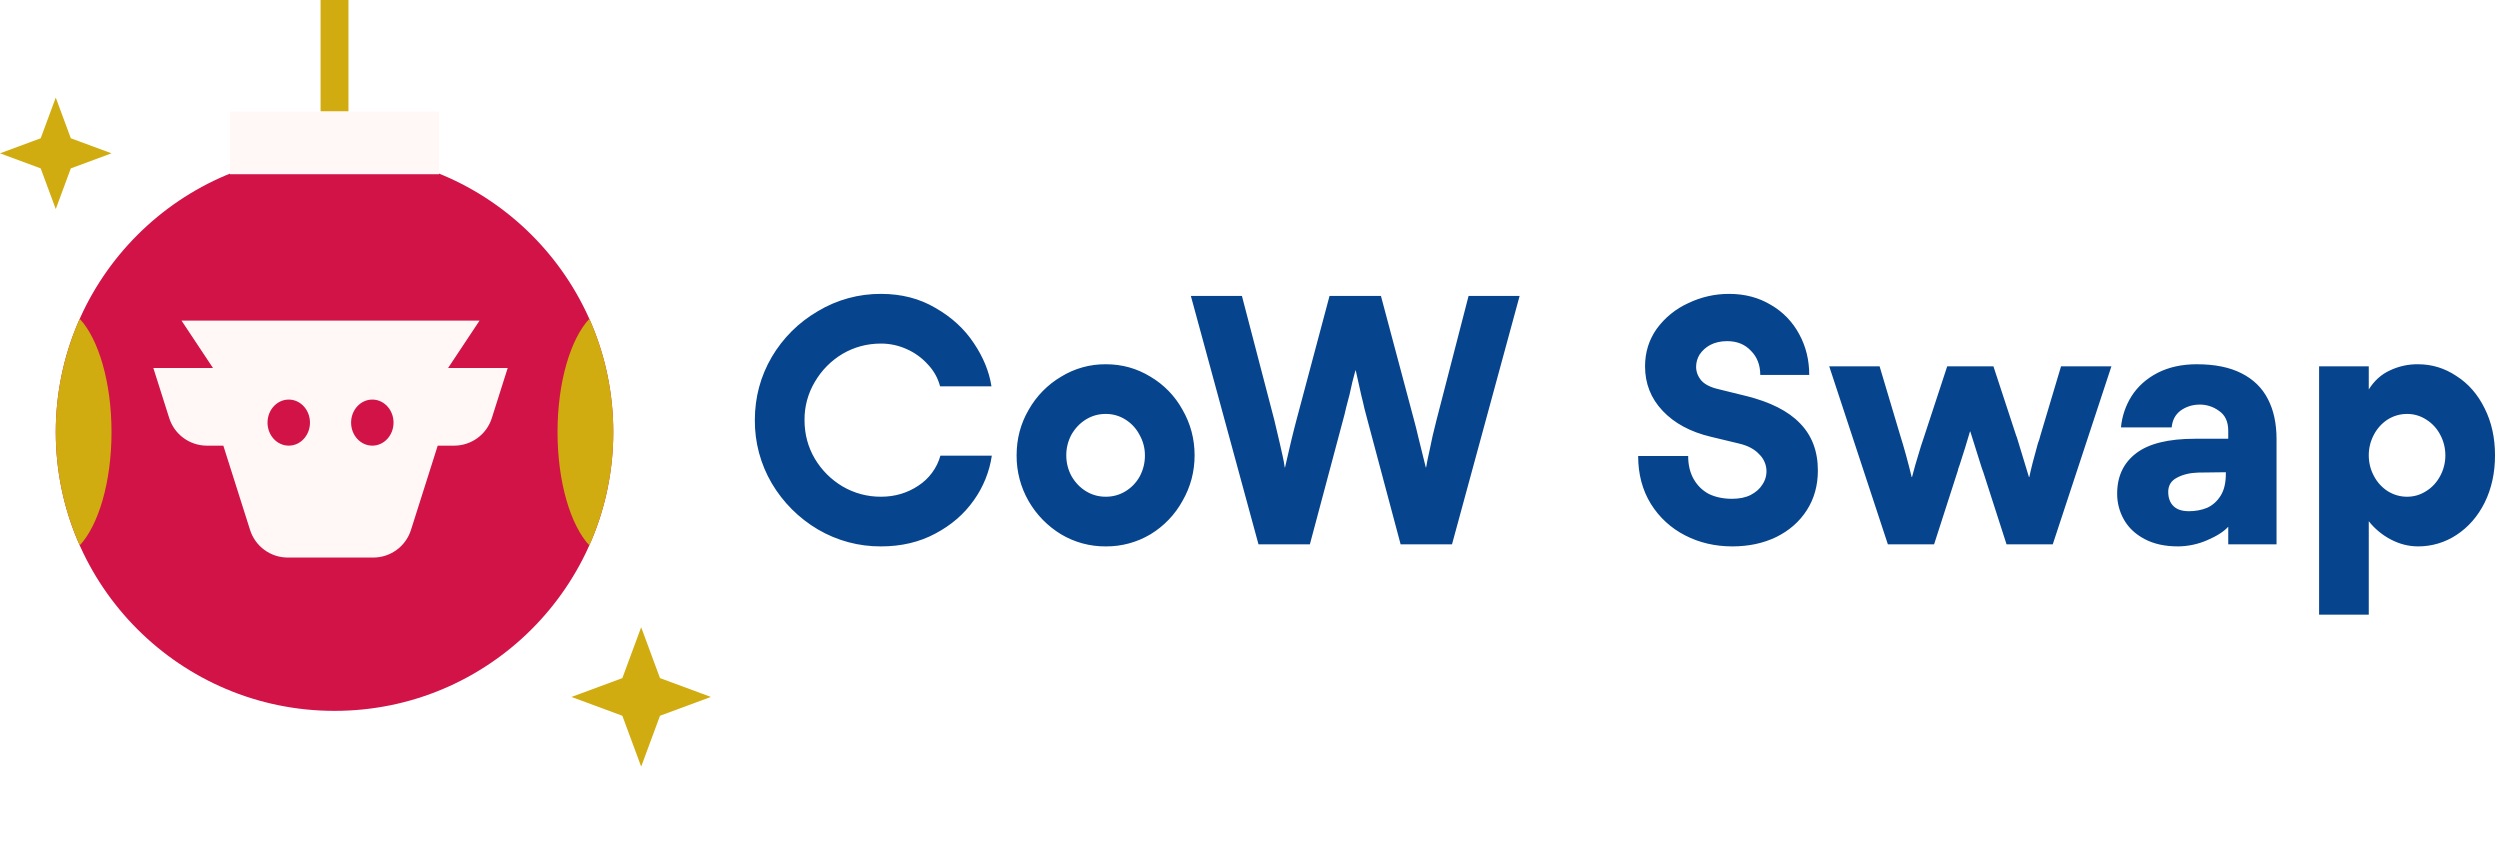
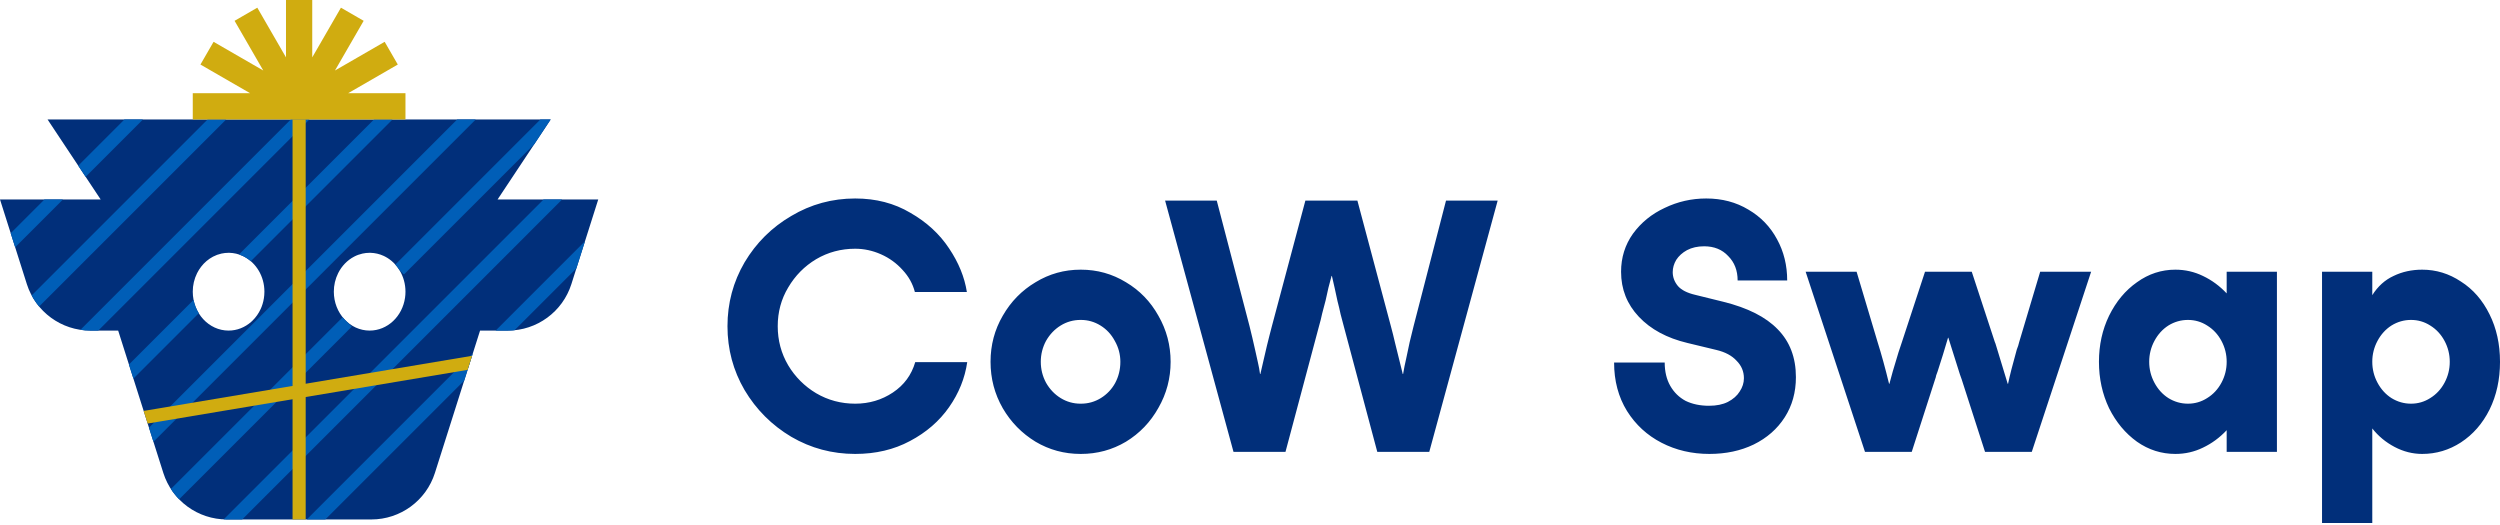
- <svg xmlns="http://www.w3.org/2000/svg" fill="none" viewBox="0 0 162 56">
-   <circle cx="21.677" cy="28" r="18.064" fill="#D11347" />
-   <path fill="#FFF8F7" fill-rule="evenodd" d="M18.645 36.129a2.56 2.56 0 0 1-2.44-1.785l-1.733-5.466h-1.066a2.56 2.56 0 0 1-2.44-1.785l-1.03-3.248H13.8l-2.038-3.07h19.313l-2.038 3.07H32.9l-1.03 3.248a2.56 2.56 0 0 1-2.44 1.785h-1.066l-1.734 5.466a2.56 2.56 0 0 1-2.44 1.785h-5.546Zm-1.31-8.744c0 .825.616 1.493 1.376 1.493.76 0 1.375-.668 1.375-1.493 0-.824-.616-1.493-1.375-1.493-.76 0-1.375.669-1.375 1.493Zm8.166 0c0 .825-.616 1.493-1.375 1.493-.76 0-1.375-.668-1.375-1.493 0-.824.615-1.493 1.375-1.493s1.375.669 1.375 1.493Z" clip-rule="evenodd" />
-   <path fill="#D0AC10" fill-rule="evenodd" d="M22.58 0v7.226h-1.806V0h1.807Z" clip-rule="evenodd" />
-   <path fill="#FFF8F7" d="M14.903 7.226h13.548v4.064H14.903V7.226Z" />
-   <path fill="#D0AC10" d="M38.188 35.34A18.003 18.003 0 0 0 39.742 28c0-2.614-.555-5.098-1.554-7.341-1.218 1.307-2.06 4.103-2.06 7.34 0 3.239.842 6.034 2.06 7.342ZM5.167 20.659a18.002 18.002 0 0 0-1.554 7.34c0 2.614.555 5.099 1.554 7.342C6.384 34.033 7.226 31.238 7.226 28c0-3.238-.842-6.034-2.06-7.341Z" />
-   <path fill="#07448E" d="M150.277 23.738h3.219v1.498c.358-.567.812-.977 1.364-1.23a4.13 4.13 0 0 1 1.833-.402c.894 0 1.721.253 2.481.76.775.492 1.386 1.192 1.833 2.101.447.894.67 1.907.67 3.04s-.223 2.153-.67 3.063c-.447.894-1.058 1.594-1.833 2.1a4.478 4.478 0 0 1-2.481.738c-.611 0-1.2-.149-1.766-.447a4.418 4.418 0 0 1-1.431-1.184v6.057h-3.219V23.738Zm5.7 3.085c-.447 0-.864.119-1.251.357a2.6 2.6 0 0 0-.895.984 2.803 2.803 0 0 0-.335 1.341c0 .477.112.924.335 1.341a2.6 2.6 0 0 0 .895.984c.387.238.804.358 1.251.358.447 0 .857-.12 1.23-.358.387-.239.693-.566.916-.984a2.79 2.79 0 0 0 .336-1.34c0-.478-.112-.925-.336-1.342a2.535 2.535 0 0 0-.916-.984 2.238 2.238 0 0 0-1.23-.357Zm-13.621-3.219c1.162 0 2.124.194 2.884.581.774.387 1.348.946 1.721 1.677.372.715.559 1.58.559 2.593v6.817h-3.13v-1.14c-.283.313-.737.604-1.363.872a4.788 4.788 0 0 1-1.9.402c-.835 0-1.55-.156-2.146-.47-.596-.312-1.043-.73-1.342-1.25a3.366 3.366 0 0 1-.447-1.7c0-1.117.41-1.99 1.23-2.615.819-.626 2.086-.939 3.8-.939h2.168v-.514c0-.596-.201-1.028-.603-1.296a2.068 2.068 0 0 0-1.319-.403c-.447.015-.842.15-1.185.402-.328.254-.514.612-.559 1.073h-3.286a4.61 4.61 0 0 1 .693-2.034c.403-.626.961-1.125 1.677-1.497.73-.373 1.579-.56 2.548-.56Zm-.514 9.522c.432 0 .827-.074 1.185-.223.357-.164.648-.425.871-.783.224-.357.336-.827.336-1.408V30.6l-1.789.023c-.536.015-.998.126-1.385.335-.373.194-.559.5-.559.917 0 .387.111.693.335.916.224.224.559.335 1.006.335Zm-5.023-9.388-3.8 11.534h-2.995l-1.498-4.65-.112-.312a238.637 238.637 0 0 1-.738-2.347h-.022c-.194.67-.417 1.393-.671 2.168a5.51 5.51 0 0 0-.089.246 1.18 1.18 0 0 1-.067.246l-1.498 4.65h-2.995l-3.8-11.535h3.264l1.341 4.493c.253.805.499 1.699.737 2.682h.023c.089-.372.283-1.043.581-2.012.045-.119.082-.23.112-.335.044-.119.082-.23.111-.335l1.476-4.493h2.995l1.475 4.493.045.112c.268.864.529 1.72.782 2.57h.023c.104-.506.29-1.237.559-2.19a5.51 5.51 0 0 0 .089-.246c.03-.09.052-.172.067-.246l1.341-4.493h3.264Zm-27.426 5.812c0 .58.12 1.08.358 1.497.238.418.566.738.984.962.432.208.931.313 1.497.313.477 0 .879-.082 1.207-.246.343-.18.596-.403.76-.671a1.526 1.526 0 0 0-.201-1.967c-.298-.328-.73-.559-1.296-.693l-1.856-.447c-1.311-.313-2.347-.872-3.107-1.677-.76-.804-1.14-1.765-1.14-2.883 0-.91.254-1.721.76-2.437a5.162 5.162 0 0 1 2.034-1.654 6.052 6.052 0 0 1 2.66-.603c1.014 0 1.915.238 2.705.715a4.78 4.78 0 0 1 1.833 1.9c.432.79.648 1.67.648 2.638h-3.174c0-.641-.201-1.163-.603-1.565-.388-.417-.902-.626-1.543-.626-.417 0-.782.082-1.095.246a1.888 1.888 0 0 0-.693.626 1.523 1.523 0 0 0-.223.782c0 .328.111.626.335.894.223.254.588.44 1.095.56l1.811.446c1.564.388 2.727.976 3.487 1.766.775.79 1.162 1.81 1.162 3.063 0 .968-.238 1.825-.715 2.57-.477.745-1.14 1.327-1.99 1.744-.834.402-1.78.603-2.838.603-1.118 0-2.139-.238-3.063-.715a5.6 5.6 0 0 1-2.213-2.034c-.551-.894-.827-1.93-.827-3.107h3.241ZM98.471 19.178 94.09 35.272h-3.33l-2.147-8.047c-.06-.239-.126-.492-.2-.76-.06-.283-.128-.566-.202-.85a75.776 75.776 0 0 0-.358-1.609h-.022c-.06.238-.127.492-.201.76-.06.253-.12.522-.18.805l-.223.85c-.06.282-.126.55-.2.804l-2.147 8.047h-3.33l-4.382-16.094h3.309l2.1 8.047a64.67 64.67 0 0 1 .358 1.52l.18.805c.059.253.104.499.134.737h.022c.06-.283.126-.573.201-.871.075-.313.149-.634.224-.962.06-.223.111-.432.156-.626.06-.208.112-.41.156-.603l2.146-8.047h3.331l2.146 8.047a25.01 25.01 0 0 1 .268 1.073c.134.522.298 1.185.492 1.99h.022l.09-.492c.03-.164.067-.336.112-.514.134-.686.29-1.372.469-2.057l2.079-8.047h3.308ZM71.643 35.406a5.549 5.549 0 0 1-2.883-.782 6.037 6.037 0 0 1-2.102-2.146 5.87 5.87 0 0 1-.782-2.973c0-1.073.26-2.056.782-2.95a5.807 5.807 0 0 1 2.102-2.146 5.432 5.432 0 0 1 2.883-.805h.022c1.044 0 2.005.268 2.884.805a5.64 5.64 0 0 1 2.079 2.145c.522.91.782 1.893.782 2.951s-.26 2.042-.782 2.95a5.808 5.808 0 0 1-2.079 2.169 5.55 5.55 0 0 1-2.884.782h-.022Zm.022-3.219c.462 0 .887-.119 1.275-.357a2.58 2.58 0 0 0 .916-.961 2.84 2.84 0 0 0 .335-1.364c0-.477-.119-.924-.357-1.341a2.537 2.537 0 0 0-.917-.984 2.346 2.346 0 0 0-1.252-.357h-.022c-.462 0-.886.119-1.274.357-.387.239-.7.567-.939.984a2.796 2.796 0 0 0-.335 1.341c0 .477.112.924.335 1.341.239.418.552.745.939.984.388.238.812.357 1.274.357h.022Zm-14.57 3.219a7.976 7.976 0 0 1-4.09-1.095 8.482 8.482 0 0 1-2.996-2.995 7.976 7.976 0 0 1-1.095-4.091c0-1.475.365-2.839 1.095-4.09a8.301 8.301 0 0 1 2.995-2.974 7.854 7.854 0 0 1 4.09-1.117c1.327 0 2.504.305 3.533.916 1.043.596 1.87 1.356 2.48 2.28.612.91.992 1.84 1.14 2.794h-3.33a3.23 3.23 0 0 0-.782-1.408 4.049 4.049 0 0 0-1.386-1.006 4.034 4.034 0 0 0-1.654-.357c-.91 0-1.744.223-2.504.67a5.078 5.078 0 0 0-1.788 1.81 4.731 4.731 0 0 0-.67 2.482c0 .909.223 1.743.67 2.503a5.137 5.137 0 0 0 1.788 1.789 4.85 4.85 0 0 0 2.504.67c.894 0 1.699-.238 2.414-.715a3.419 3.419 0 0 0 1.43-1.945h3.331a6.634 6.634 0 0 1-1.162 2.884c-.626.894-1.46 1.617-2.504 2.168-1.028.552-2.198.827-3.51.827Z" />
-   <path fill="#D0AC10" d="m41.548 49.678 1.22-3.297 3.297-1.22-3.297-1.22-1.22-3.296-1.22 3.297-3.296 1.22 3.297 1.22 1.22 3.296ZM3.613 13.548l.976-2.637 2.637-.976-2.637-.975-.976-2.637-.976 2.637L0 9.935l2.637.976.976 2.637Z" />
+ <svg xmlns="http://www.w3.org/2000/svg" width="762" height="160" fill="none" viewBox="0 0 762 160">
+   <path fill="#012f7a" d="M260.665 138.358q-10.53 0-19.465-5.212-8.935-5.319-14.253-14.253-5.212-8.935-5.212-19.465 0-10.531 5.212-19.466 5.318-8.934 14.253-14.147 8.935-5.318 19.465-5.318 9.468 0 16.806 4.361 7.446 4.255 11.807 10.85 4.362 6.487 5.425 13.296h-15.849q-.957-3.723-3.723-6.702a19.3 19.3 0 0 0-6.594-4.786q-3.83-1.702-7.872-1.702-6.487 0-11.913 3.191-5.318 3.191-8.509 8.616-3.192 5.318-3.191 11.807 0 6.487 3.191 11.913a24.45 24.45 0 0 0 8.509 8.509q5.426 3.19 11.913 3.191 6.382 0 11.488-3.404t6.808-9.254h15.848q-1.063 7.34-5.531 13.722-4.467 6.383-11.913 10.317-7.339 3.936-16.7 3.936m68.696 0q-7.445 0-13.721-3.723-6.276-3.829-9.999-10.211-3.723-6.488-3.723-14.147t3.723-14.04q3.723-6.489 9.999-10.212 6.276-3.83 13.721-3.829h.107q7.445 0 13.721 3.83 6.276 3.722 9.892 10.21 3.723 6.489 3.723 14.041t-3.723 14.041q-3.616 6.487-9.892 10.317-6.276 3.723-13.721 3.723zm.107-15.317q3.297 0 6.063-1.702a12.3 12.3 0 0 0 4.361-4.574q1.595-2.978 1.595-6.488 0-3.403-1.702-6.382-1.595-2.979-4.361-4.68-2.765-1.702-5.956-1.702h-.107q-3.297 0-6.063 1.702-2.764 1.701-4.467 4.68a13.3 13.3 0 0 0-1.596 6.382q0 3.404 1.596 6.382 1.702 2.979 4.467 4.68 2.766 1.702 6.063 1.702zM456.49 61.135l-20.848 76.585h-15.849l-10.212-38.292q-.424-1.702-.957-3.617a83 83 0 0 0-.957-4.042q-.425-2.021-.851-3.936a307 307 0 0 0-.851-3.722h-.106q-.426 1.702-.958 3.616a172 172 0 0 0-.851 3.83l-1.063 4.041a50 50 0 0 1-.958 3.83l-10.211 38.292h-15.849l-20.848-76.585h15.743l9.998 38.293q.426 1.595.851 3.51.426 1.807.851 3.723l.851 3.829q.425 1.807.638 3.51h.107q.425-2.02.957-4.148.532-2.234 1.064-4.574.425-1.596.744-2.979.426-1.489.745-2.871l10.211-38.293h15.849l10.211 38.293q.32 1.17.638 2.446.32 1.276.639 2.659a660 660 0 0 1 2.34 9.467h.106l.425-2.34q.214-1.17.532-2.447a162 162 0 0 1 2.234-9.785l9.892-38.293zm50.91 49.355q0 4.148 1.702 7.126 1.701 2.98 4.68 4.574 3.085 1.49 7.126 1.489 3.404 0 5.744-1.17 2.447-1.276 3.617-3.191 1.276-1.914 1.276-4.042 0-3.084-2.234-5.318-2.127-2.34-6.169-3.297l-8.828-2.128q-9.361-2.233-14.785-7.977-5.425-5.744-5.425-13.722 0-6.488 3.616-11.594 3.723-5.106 9.68-7.871 5.956-2.872 12.657-2.872 7.234 0 12.871 3.404 5.638 3.297 8.722 9.041 3.084 5.637 3.085 12.551H529.63q0-4.573-2.871-7.445-2.766-2.979-7.34-2.979-2.978 0-5.212 1.17-2.127 1.17-3.297 2.979-1.064 1.807-1.064 3.723 0 2.34 1.596 4.254 1.595 1.809 5.212 2.66l8.615 2.127q11.169 2.766 16.594 8.403 5.53 5.638 5.531 14.572 0 6.914-3.404 12.232-3.404 5.32-9.467 8.297-5.957 2.872-13.508 2.872-7.978 0-14.573-3.404-6.594-3.403-10.53-9.679-3.936-6.382-3.936-14.785zm129.972-27.656-18.083 54.886h-14.253l-7.127-22.125-.532-1.489q-3.935-12.444-3.51-11.168h-.106a314 314 0 0 1-3.191 10.317 22 22 0 0 0-.426 1.17q-.106.639-.319 1.17l-7.126 22.125h-14.254l-18.082-54.886h15.53l6.382 21.38q1.808 5.744 3.51 12.764h.106q.639-2.66 2.766-9.573.318-.85.532-1.595.319-.852.531-1.596l7.021-21.38h14.253l7.02 21.38.213.532q1.914 6.17 3.723 12.232h.106q.745-3.616 2.659-10.424.213-.531.426-1.17a10 10 0 0 0 .319-1.17l6.382-21.38zm56.635 0v54.886H678.69v-6.595q-3.19 3.404-7.233 5.318-3.934 1.915-8.403 1.915-6.381 0-11.7-3.723-5.319-3.829-8.509-10.211-3.085-6.488-3.085-14.147t3.085-14.04q3.19-6.489 8.509-10.212 5.319-3.83 11.7-3.829 4.469 0 8.403 1.915 4.043 1.914 7.233 5.318v-6.595zm-27.123 40.207q3.19 0 5.85-1.702 2.766-1.701 4.361-4.68a13.3 13.3 0 0 0 1.595-6.382 13.3 13.3 0 0 0-1.595-6.382q-1.595-2.979-4.361-4.68-2.66-1.702-5.85-1.702-3.192 0-5.957 1.702-2.66 1.701-4.255 4.68a13.3 13.3 0 0 0-1.595 6.382q0 3.404 1.595 6.382 1.596 2.979 4.255 4.68 2.765 1.702 5.957 1.702m40.87-40.207h15.317v7.127q2.552-4.042 6.488-5.85 3.936-1.915 8.722-1.915 6.382 0 11.807 3.617 5.531 3.51 8.722 9.998 3.19 6.382 3.191 14.466t-3.191 14.572q-3.191 6.383-8.722 9.999-5.425 3.51-11.807 3.51-4.36 0-8.403-2.127-4.043-2.128-6.807-5.638v28.826h-15.317zm27.123 14.679q-3.191 0-5.956 1.702-2.66 1.701-4.255 4.68a13.3 13.3 0 0 0-1.595 6.382q0 3.404 1.595 6.382 1.596 2.979 4.255 4.68 2.765 1.702 5.956 1.702t5.851-1.702q2.765-1.701 4.361-4.68a13.3 13.3 0 0 0 1.595-6.382 13.3 13.3 0 0 0-1.595-6.382q-1.596-2.979-4.361-4.68-2.66-1.702-5.851-1.702" />
+   <path fill="#012f7a" fill-rule="evenodd" d="M151.659 60.8h30.684l-8.181 25.785a20.32 20.32 0 0 1-19.372 14.176h-8.464l-13.767 43.395a20.325 20.325 0 0 1-19.371 14.176H69.156a20.32 20.32 0 0 1-19.372-14.176l-13.766-43.395h-8.465A20.32 20.32 0 0 1 8.18 86.585L0 60.8h30.685L14.5 36.418h153.343zM69.674 77.055a10.2 10.2 0 0 0-2.2.24 10.2 10.2 0 0 0-2.534.928 11.1 11.1 0 0 0-3.623 3.059 12 12 0 0 0-1.244 1.976 12.6 12.6 0 0 0-1.318 5.65c0 6.546 4.889 11.853 10.919 11.853 2.6 0 4.987-.989 6.862-2.636q.224-.196.437-.404a11.8 11.8 0 0 0 2.466-3.514c.104-.225.205-.453.295-.686a12.6 12.6 0 0 0 .81-3.544q.047-.528.048-1.07c0-4.704-2.525-8.77-6.185-10.684q-.238-.125-.483-.237a10.2 10.2 0 0 0-3.969-.928zm42.996 0a10 10 0 0 0-2.2.24 10.2 10.2 0 0 0-2.533.928c-2.069 1.082-3.775 2.852-4.868 5.035a12.6 12.6 0 0 0-1.317 5.65c0 6.546 4.888 11.853 10.918 11.853 5.465 0 9.992-4.359 10.793-10.049q.125-.882.125-1.804c0-4.706-2.525-8.77-6.185-10.685q-.239-.125-.483-.237a10.2 10.2 0 0 0-3.968-.928z" clip-rule="evenodd" />
+   <path fill="#005eb7" d="m171.336 60.8-97.53 97.532h-4.65q-.494-.001-.984-.025L165.68 60.8zm-29.845 55.202-42.33 42.33h-5.657l50.616-50.616zm-36.712-18.907q.488.556 1.039 1.039l1.413 1.413-52.639 52.638a20.3 20.3 0 0 1-2.508-3.148l52.319-52.318zm-58.01 37.555-1.362-4.294 93.939-93.939h5.656zm12.23-43.245a12.3 12.3 0 0 0 1.585 4.072L40.662 115.4l-1.363-4.294zm116.675-9.587-18.84 18.839q-1.01.103-2.043.104h-3.715l27.227-27.229zm-145.73 18.943h-2.39c-1.03 0-2.044-.079-3.039-.229L88.63 36.417h5.657zM11.92 93.427a20.3 20.3 0 0 1-2.278-3.38l53.63-53.63h5.658zm150.953-49.522-39.757 39.758-1.413-1.413a12 12 0 0 0-1.217-1.614l44.218-44.219h3.139zm-86.426 35.71a10.6 10.6 0 0 0-3.605-2.051l41.147-41.147h5.656zM4.622 75.367l-1.363-4.294L13.535 60.8h5.656zm21.476-21.476-2.257-3.4 14.075-14.074h5.657z" />
+   <path stroke="#d0ac10" stroke-width="4" d="M91.172 36.417v121.915" />
+   <path fill="#d0ac10" d="m142.529 112.729-97.524 16.365-1.22-3.85 100.103-16.799zM95.171 17.488l8.745-15.145 6.928 4-8.745 15.146 15.147-8.744 4 6.928-15.146 8.744h17.488v8H58.755v-8h17.488l-15.146-8.744 4-6.929 15.147 8.745-8.745-15.146 6.928-4 8.744 15.145V0h8z" />
</svg>
